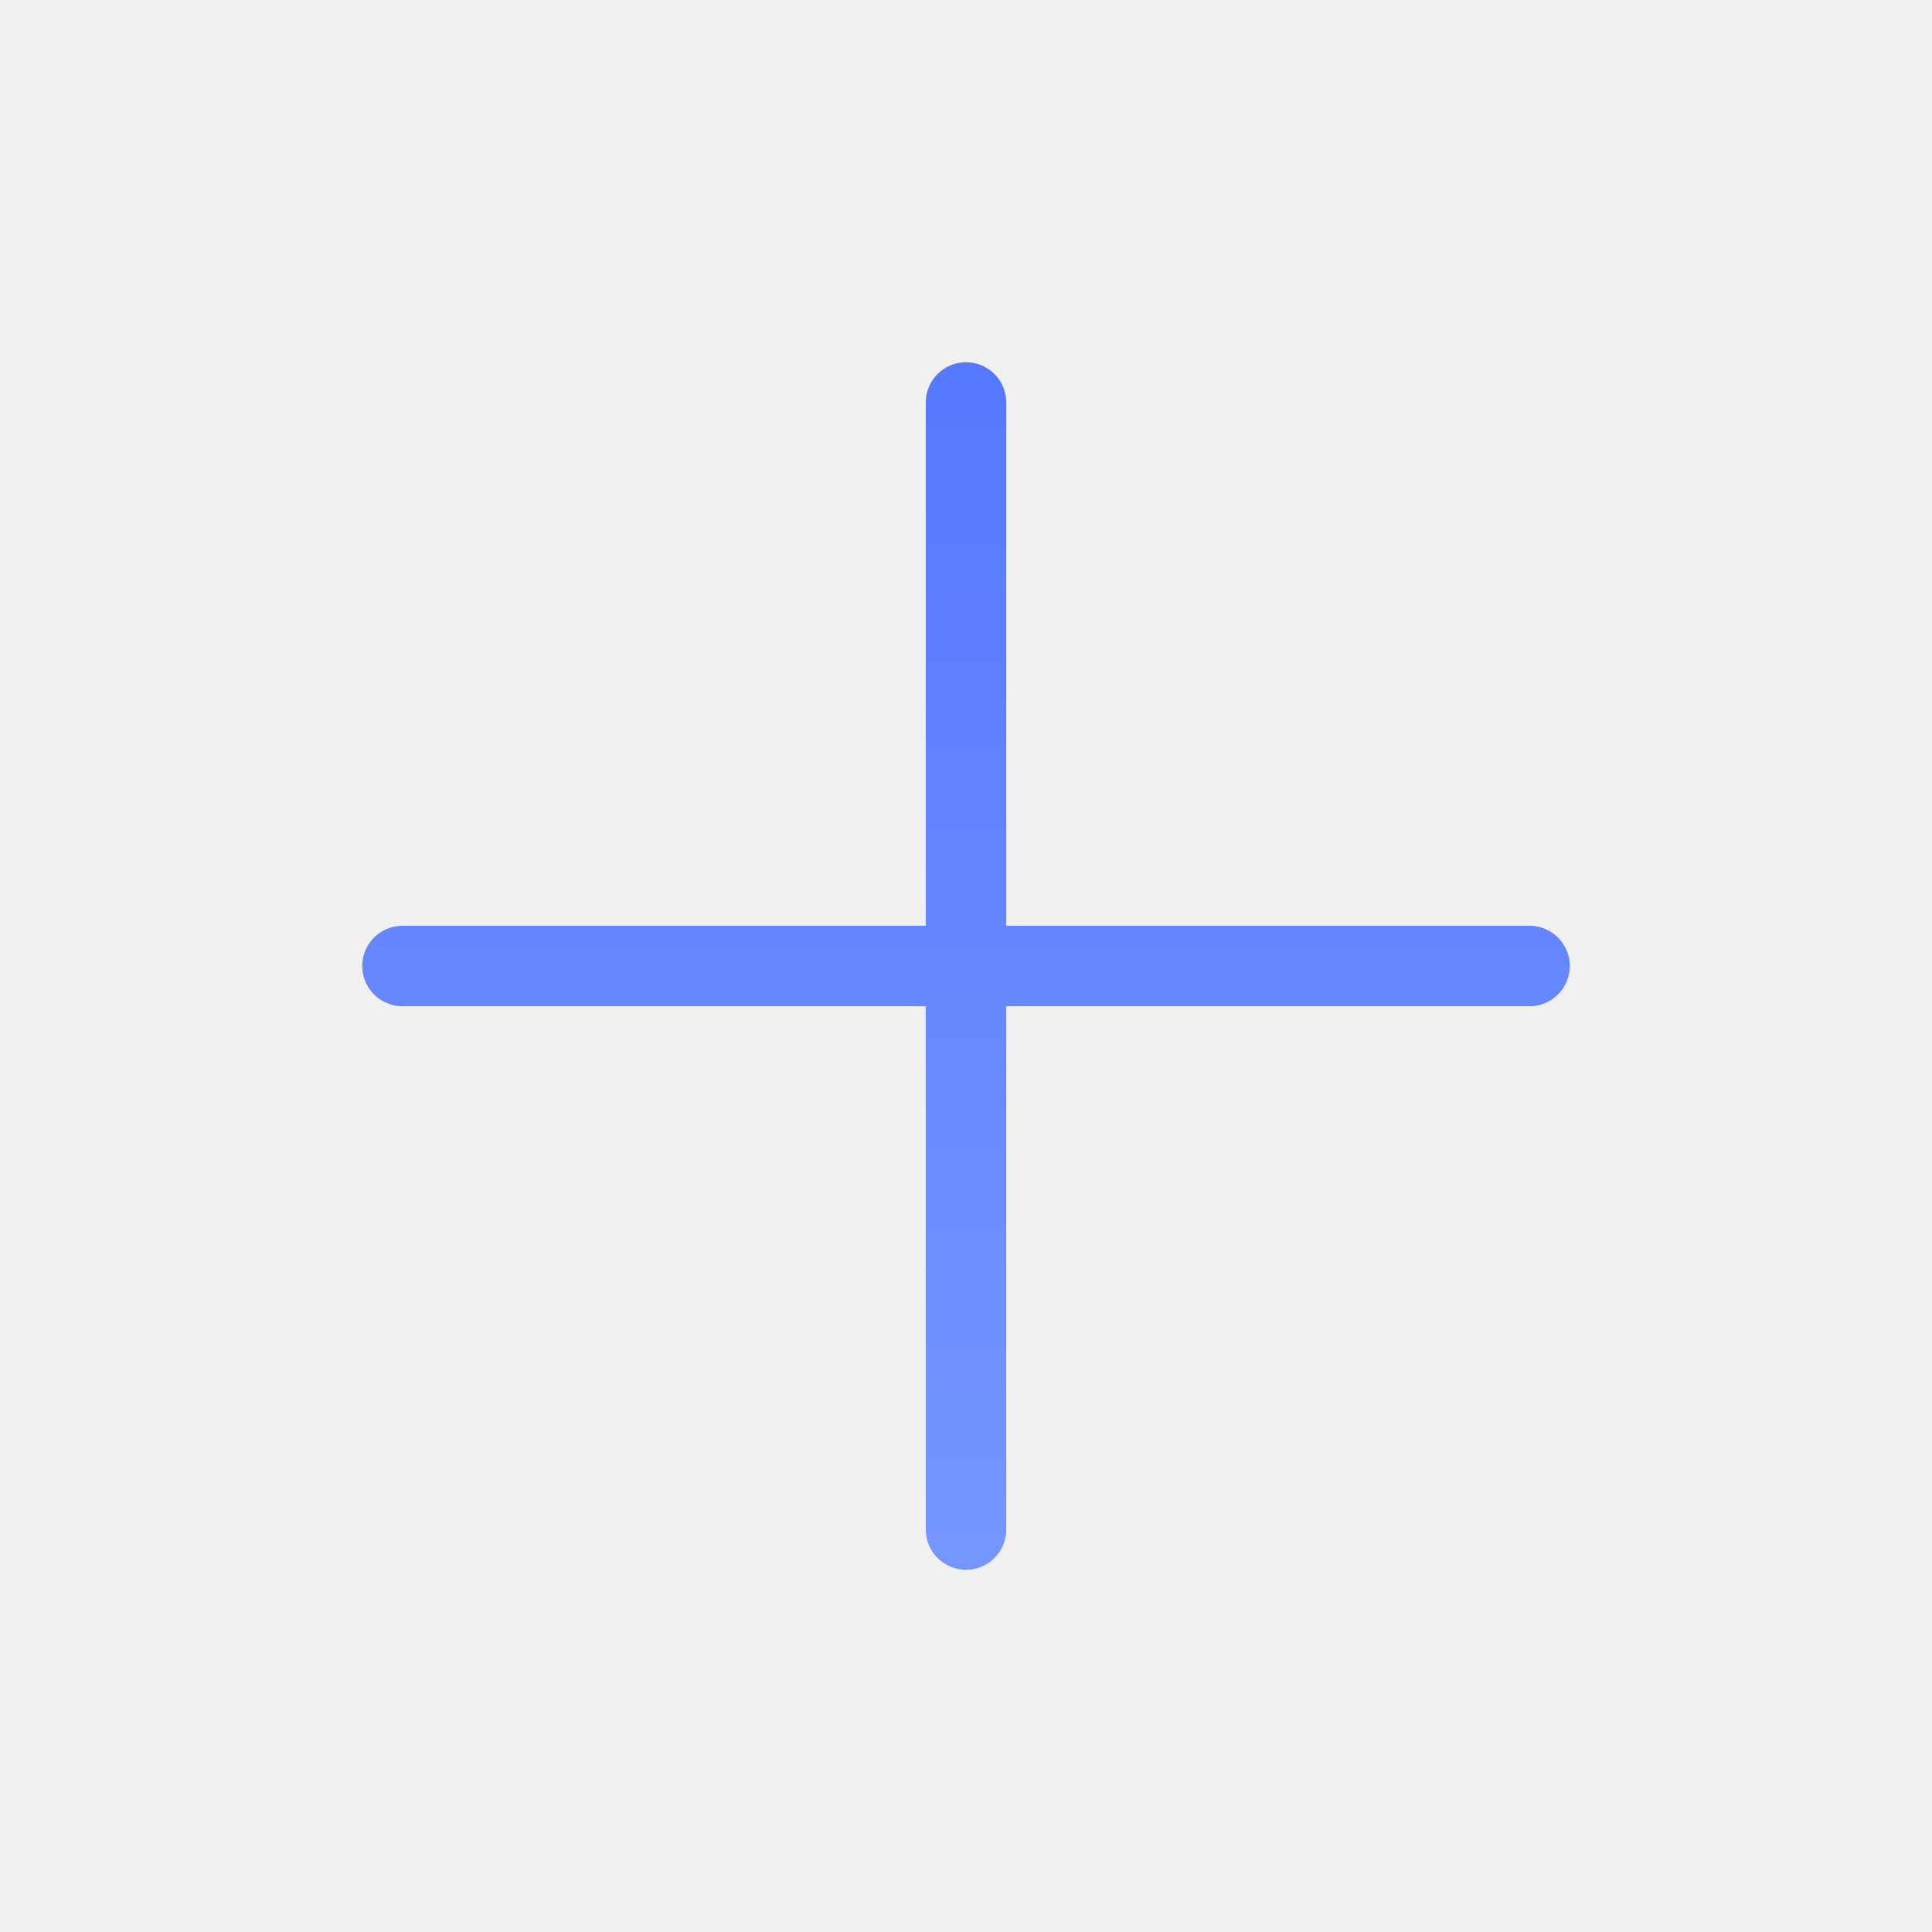
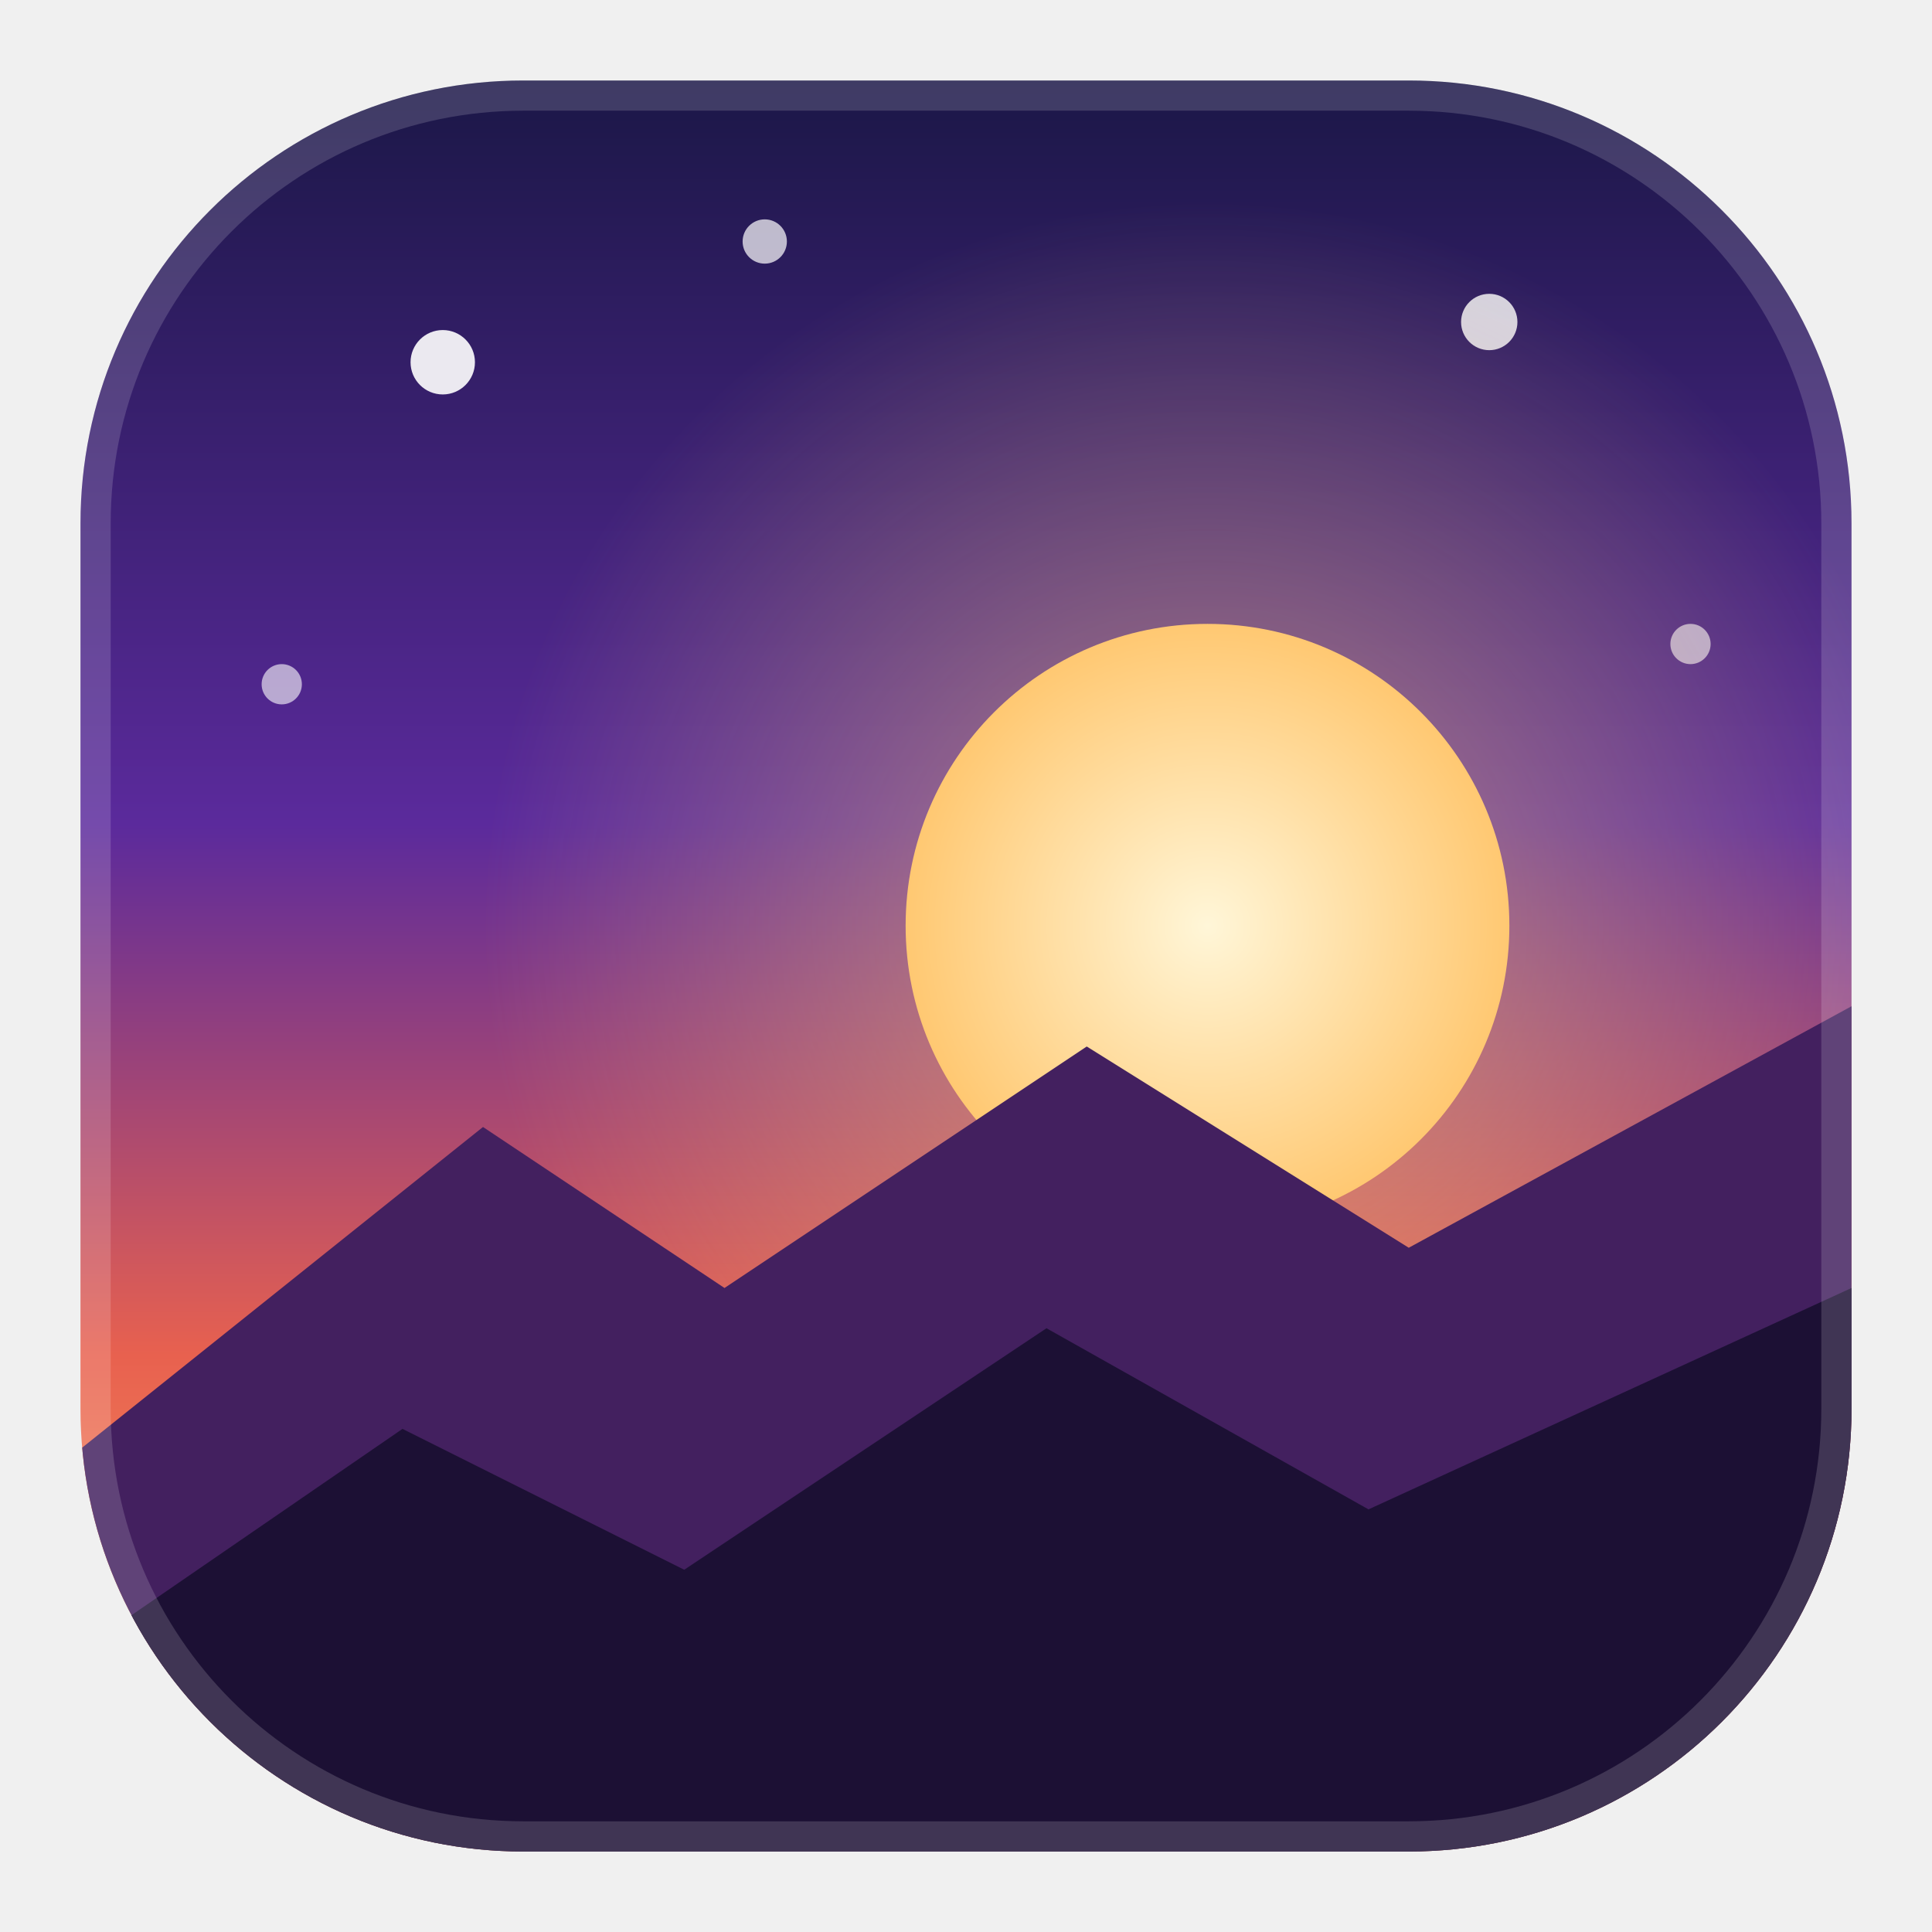
- <svg xmlns="http://www.w3.org/2000/svg" width="96" height="96" viewBox="0 0 96 96" fill="none">
+ <svg xmlns="http://www.w3.org/2000/svg" width="32" height="32" viewBox="0 0 96 96">
  <defs>
-     <linearGradient id="accentGradient" x1="0" y1="0" x2="0" y2="96" gradientUnits="userSpaceOnUse">
-       <stop stop-color="#4C6FFF" />
-       <stop offset="1" stop-color="#7F9FFF" />
+     <linearGradient id="sky" x1="0" y1="4" x2="0" y2="92" gradientUnits="userSpaceOnUse">
+       <stop offset="0" stop-color="#1b1747" />
+       <stop offset="0.42" stop-color="#5b2a9c" />
+       <stop offset="0.72" stop-color="#e8614f" />
+       <stop offset="1" stop-color="#ffb066" />
    </linearGradient>
+     <radialGradient id="sun" cx="60" cy="46" r="16" gradientUnits="userSpaceOnUse">
+       <stop offset="0" stop-color="#fff6d8" />
+       <stop offset="1" stop-color="#ffc56b" />
+     </radialGradient>
+     <radialGradient id="glow" cx="60" cy="46" r="36" gradientUnits="userSpaceOnUse">
+       <stop offset="0" stop-color="#ffd27a" stop-opacity="0.55" />
+       <stop offset="1" stop-color="#ffd27a" stop-opacity="0" />
+     </radialGradient>
+     <clipPath id="tile">
+       <rect x="4" y="4" width="88" height="88" rx="22" />
+     </clipPath>
  </defs>
-   <g stroke="url(#accentGradient)" stroke-width="4" stroke-linecap="round">
-     <line x1="48" y1="20" x2="48" y2="76" />
-     <line x1="20" y1="48" x2="76" y2="48" />
+   <g clip-path="url(#tile)">
+     <rect x="4" y="4" width="88" height="88" fill="url(#sky)" />
+     <circle cx="22" cy="18" r="1.6" fill="#ffffff" opacity="0.9" />
+     <circle cx="38" cy="12" r="1.1" fill="#ffffff" opacity="0.7" />
+     <circle cx="74" cy="16" r="1.4" fill="#ffffff" opacity="0.8" />
+     <circle cx="14" cy="34" r="1" fill="#ffffff" opacity="0.6" />
+     <circle cx="84" cy="32" r="1" fill="#ffffff" opacity="0.6" />
+     <circle cx="60" cy="46" r="36" fill="url(#glow)" />
+     <circle cx="60" cy="46" r="15" fill="url(#sun)" />
+     <path d="M4 72 L24 56 L36 64 L54 52 L70 62 L92 50 V92 H4 Z" fill="#43205f" />
+     <path d="M4 82 L20 71 L34 78 L52 66 L68 75 L92 64 V92 H4 Z" fill="#1c1034" />
  </g>
+   <rect x="4.75" y="4.75" width="86.5" height="86.5" rx="21.25" fill="none" stroke="#ffffff" stroke-opacity="0.16" stroke-width="1.5" />
</svg>
